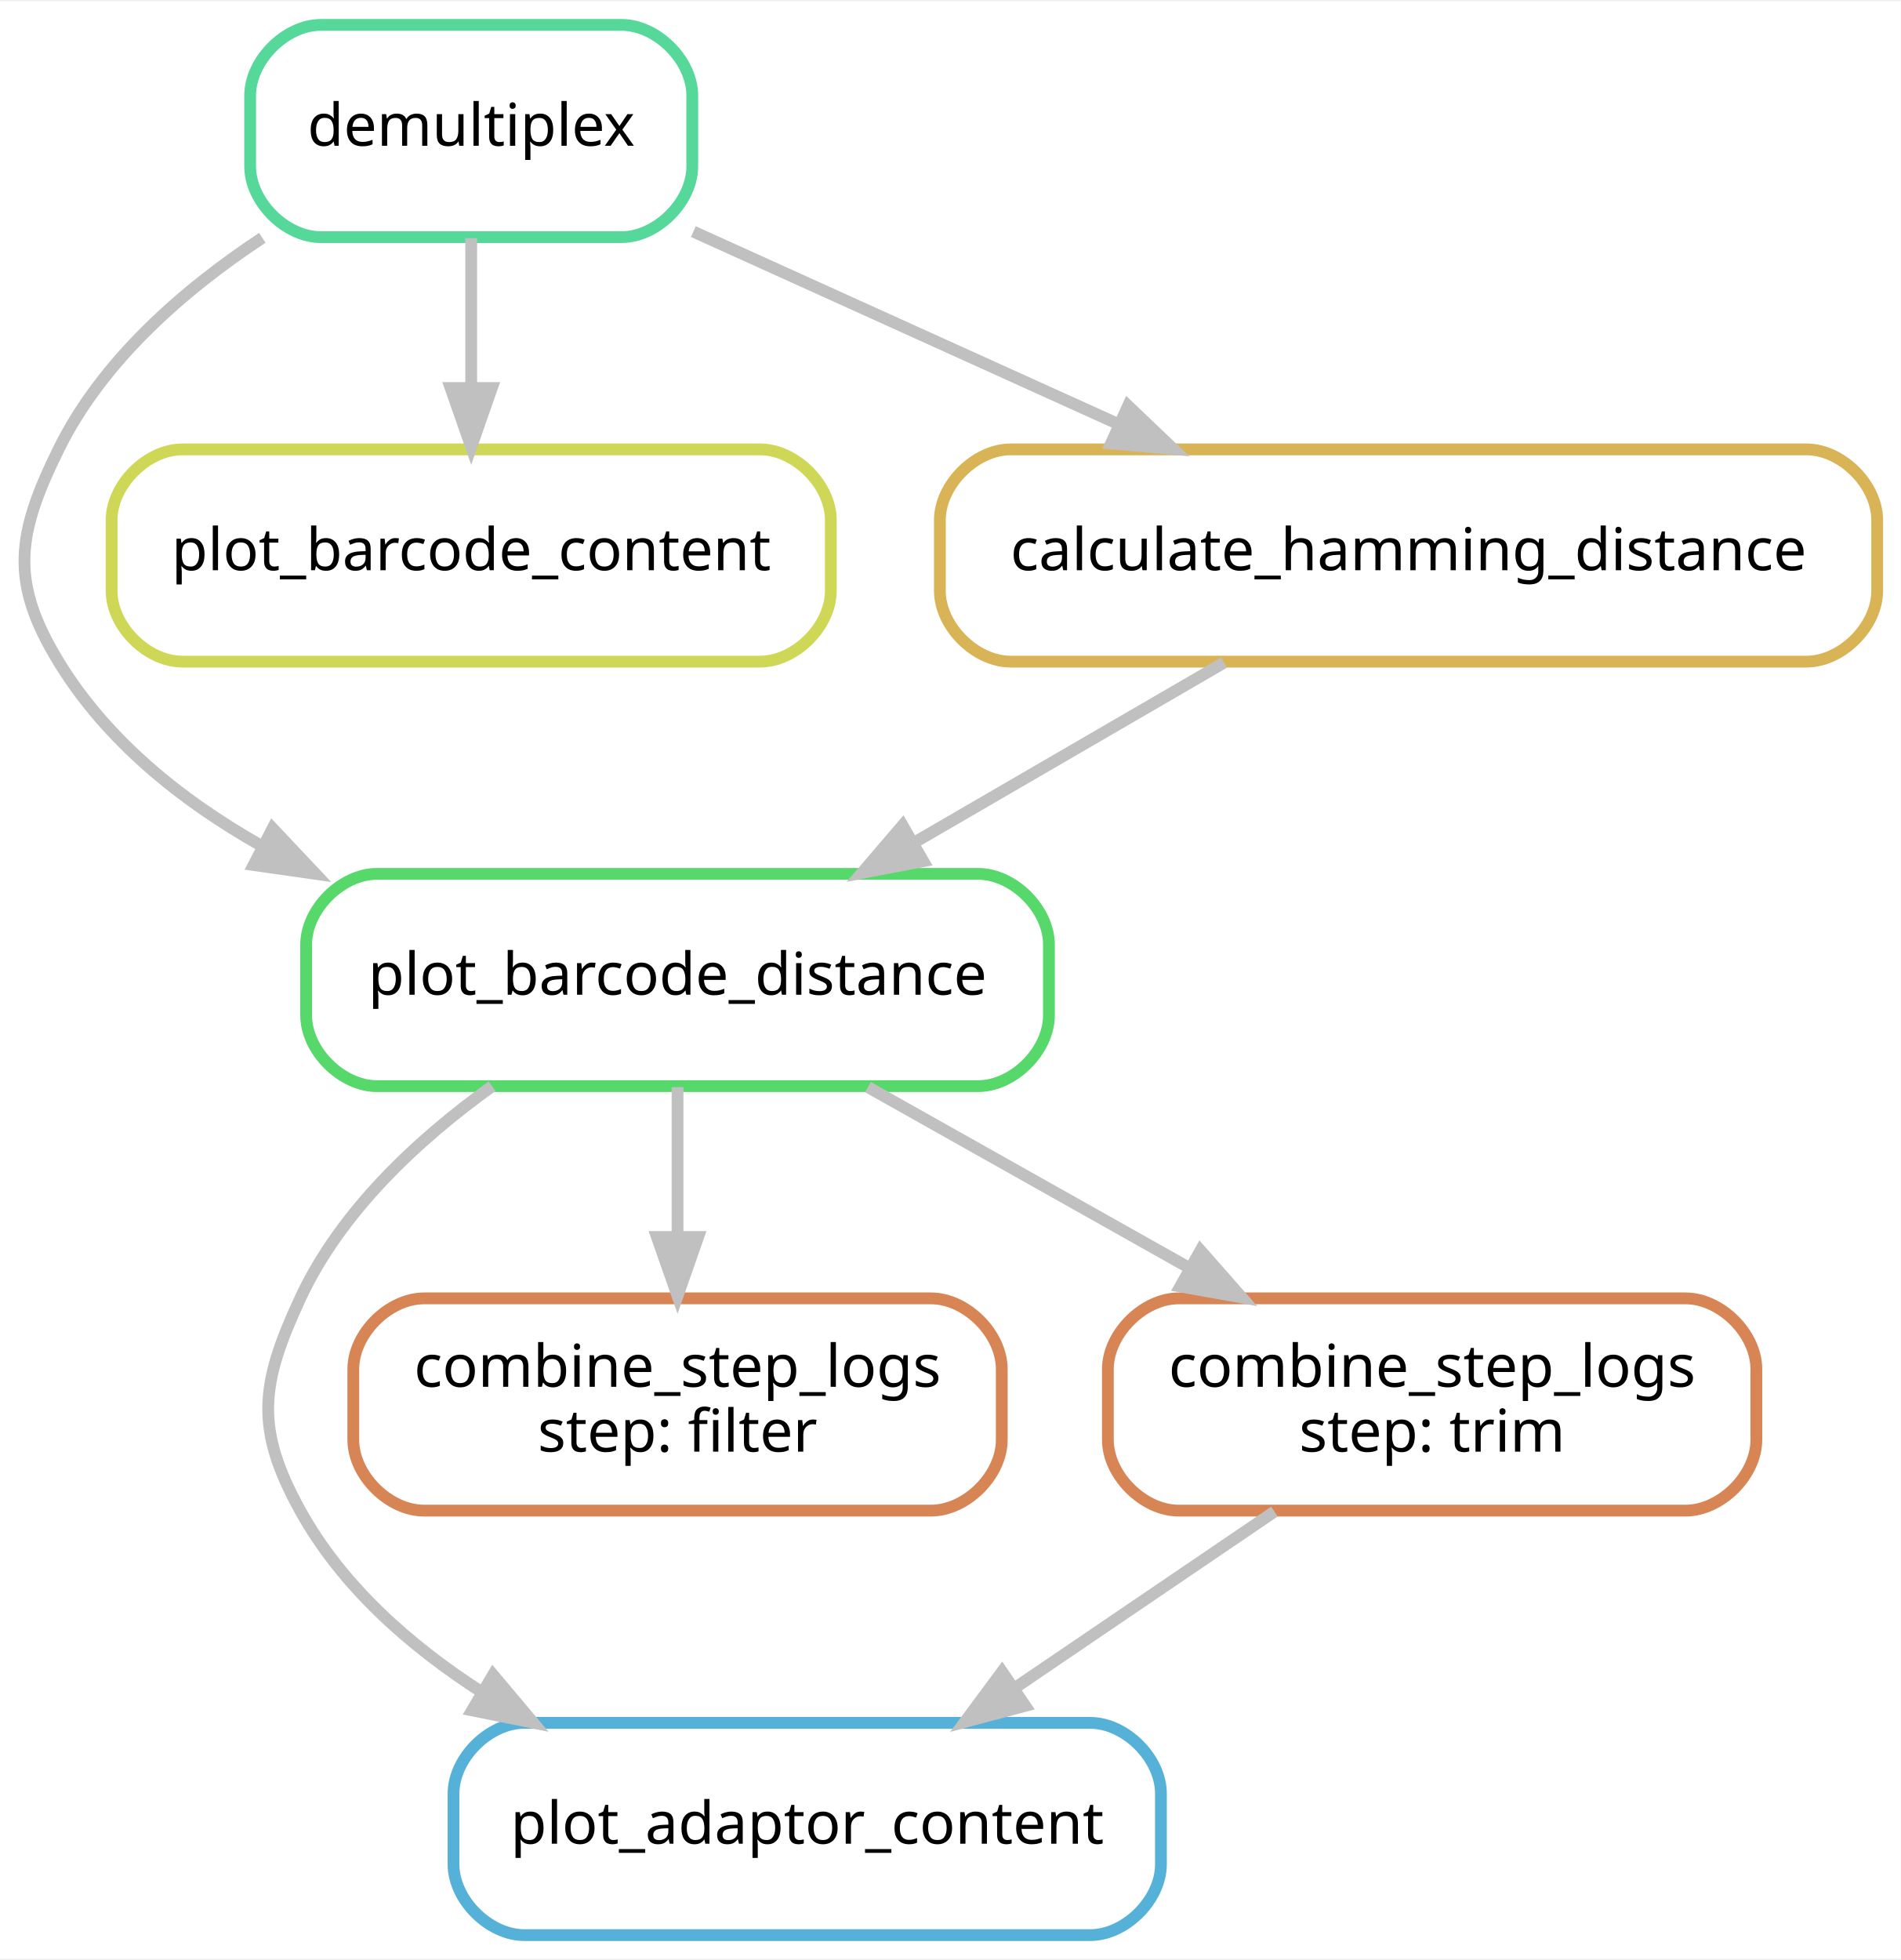
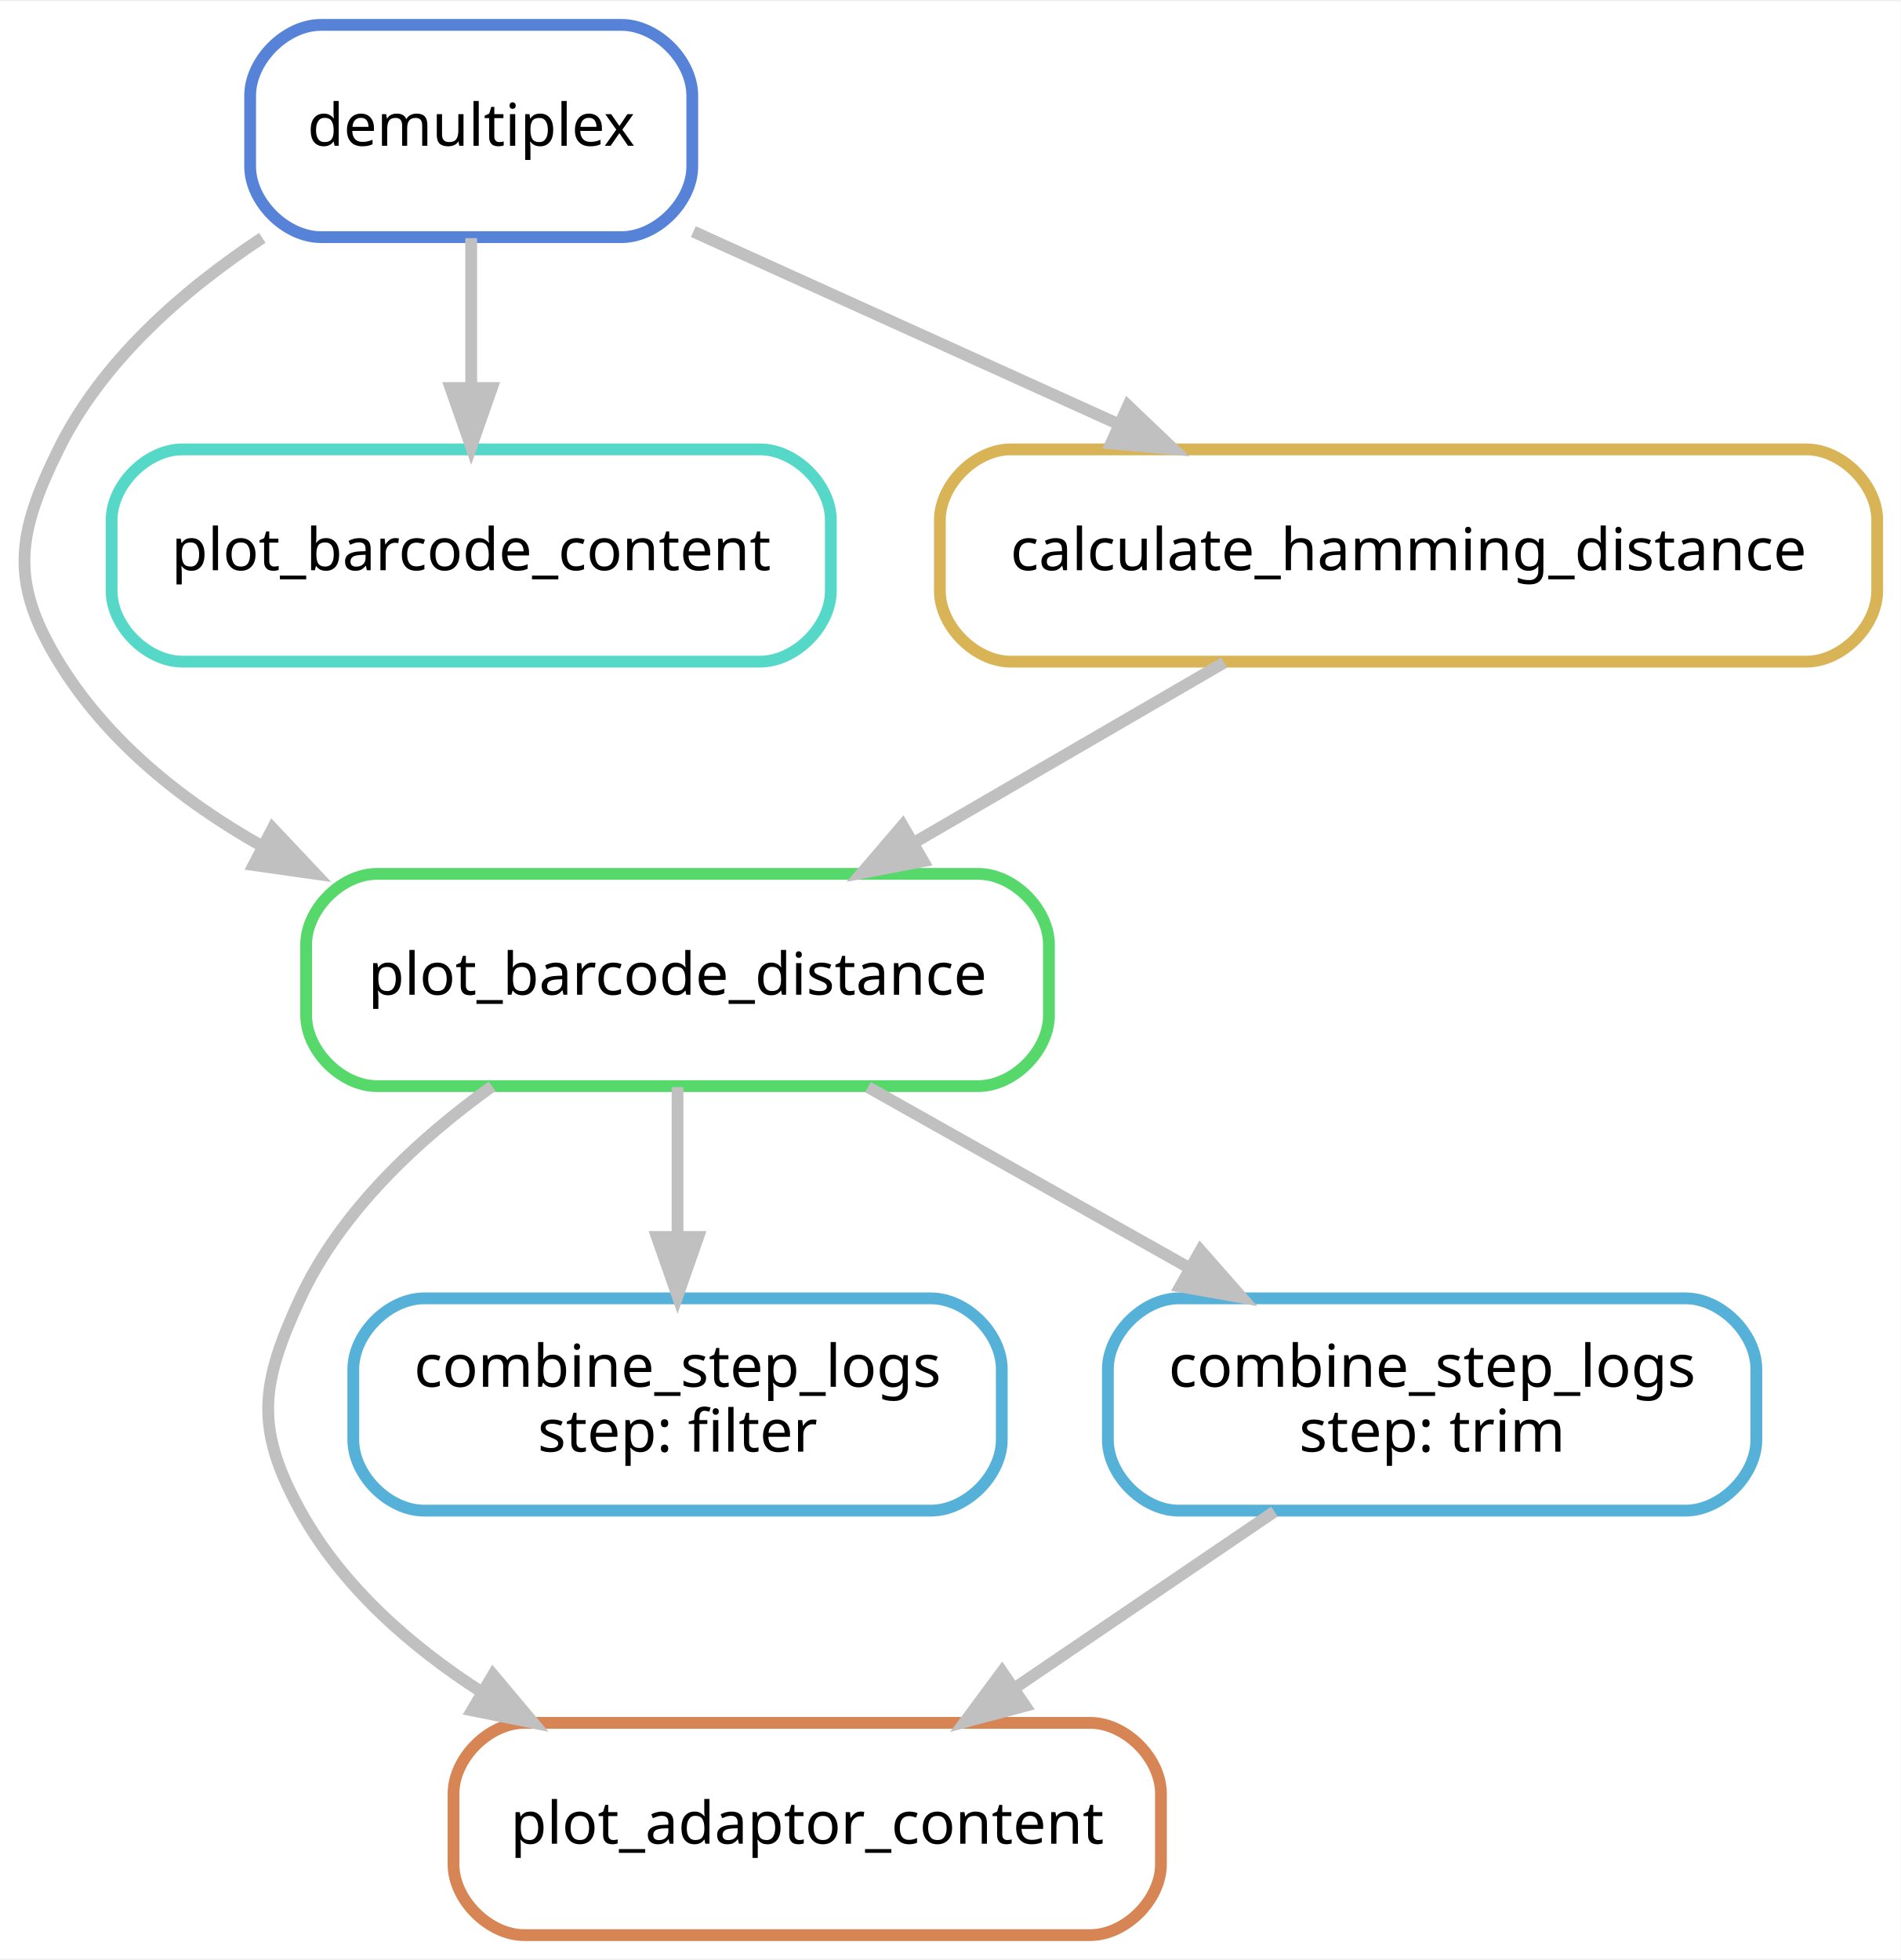
<svg xmlns="http://www.w3.org/2000/svg" width="322pt" height="332pt" viewBox="0.00 0.00 322.43 332.00">
  <g id="graph0" class="graph" transform="scale(1 1) rotate(0) translate(4 328)">
    <polygon fill="#ffffff" stroke="transparent" points="-4,4 -4,-328 318.432,-328 318.432,4 -4,4" />
    <g id="node1" class="node">
      <path fill="none" stroke="#56d86b" stroke-width="2" d="M161.932,-180C161.932,-180 59.932,-180 59.932,-180 53.932,-180 47.932,-174 47.932,-168 47.932,-168 47.932,-156 47.932,-156 47.932,-150 53.932,-144 59.932,-144 59.932,-144 161.932,-144 161.932,-144 167.932,-144 173.932,-150 173.932,-156 173.932,-156 173.932,-168 173.932,-168 173.932,-174 167.932,-180 161.932,-180" />
      <text text-anchor="middle" x="110.932" y="-159.5" font-family="sans" font-size="10.00" fill="#000000">plot_barcode_distance</text>
    </g>
    <g id="node3" class="node">
-       <path fill="none" stroke="#56b1d8" stroke-width="2" d="M180.932,-36C180.932,-36 84.932,-36 84.932,-36 78.932,-36 72.932,-30 72.932,-24 72.932,-24 72.932,-12 72.932,-12 72.932,-6 78.932,0 84.932,0 84.932,0 180.932,0 180.932,0 186.932,0 192.932,-6 192.932,-12 192.932,-12 192.932,-24 192.932,-24 192.932,-30 186.932,-36 180.932,-36" />
+       <path fill="none" stroke="#d88556" stroke-width="2" d="M180.932,-36C180.932,-36 84.932,-36 84.932,-36 78.932,-36 72.932,-30 72.932,-24 72.932,-24 72.932,-12 72.932,-12 72.932,-6 78.932,0 84.932,0 84.932,0 180.932,0 180.932,0 186.932,0 192.932,-6 192.932,-12 192.932,-12 192.932,-24 192.932,-24 192.932,-30 186.932,-36 180.932,-36" />
      <text text-anchor="middle" x="132.932" y="-15.5" font-family="sans" font-size="10.00" fill="#000000">plot_adaptor_content</text>
    </g>
    <g id="edge5" class="edge">
      <path fill="none" stroke="#c0c0c0" stroke-width="2" d="M79.476,-143.98C66.9,-134.948 53.793,-122.766 46.932,-108 40.19,-93.49 39.19,-86.002 46.932,-72 54.001,-59.213 65.506,-49.046 77.834,-41.143" />
      <polygon fill="#c0c0c0" stroke="#c0c0c0" stroke-width="2" points="79.641,-44.141 86.456,-36.029 76.07,-38.12 79.641,-44.141" />
    </g>
    <g id="node4" class="node">
-       <path fill="none" stroke="#d88556" stroke-width="2" d="M153.932,-108C153.932,-108 67.932,-108 67.932,-108 61.932,-108 55.932,-102 55.932,-96 55.932,-96 55.932,-84 55.932,-84 55.932,-78 61.932,-72 67.932,-72 67.932,-72 153.932,-72 153.932,-72 159.932,-72 165.932,-78 165.932,-84 165.932,-84 165.932,-96 165.932,-96 165.932,-102 159.932,-108 153.932,-108" />
+       <path fill="none" stroke="#56b1d8" stroke-width="2" d="M153.932,-108C153.932,-108 67.932,-108 67.932,-108 61.932,-108 55.932,-102 55.932,-96 55.932,-96 55.932,-84 55.932,-84 55.932,-78 61.932,-72 67.932,-72 67.932,-72 153.932,-72 153.932,-72 159.932,-72 165.932,-78 165.932,-84 165.932,-84 165.932,-96 165.932,-96 165.932,-102 159.932,-108 153.932,-108" />
      <text text-anchor="middle" x="110.932" y="-93" font-family="sans" font-size="10.00" fill="#000000">combine_step_logs</text>
      <text text-anchor="middle" x="110.932" y="-82" font-family="sans" font-size="10.00" fill="#000000">step: filter</text>
    </g>
    <g id="edge6" class="edge">
      <path fill="none" stroke="#c0c0c0" stroke-width="2" d="M110.932,-143.831C110.932,-136.131 110.932,-126.974 110.932,-118.417" />
      <polygon fill="#c0c0c0" stroke="#c0c0c0" stroke-width="2" points="114.432,-118.413 110.932,-108.413 107.432,-118.413 114.432,-118.413" />
    </g>
    <g id="node7" class="node">
-       <path fill="none" stroke="#d88556" stroke-width="2" d="M281.932,-108C281.932,-108 195.932,-108 195.932,-108 189.932,-108 183.932,-102 183.932,-96 183.932,-96 183.932,-84 183.932,-84 183.932,-78 189.932,-72 195.932,-72 195.932,-72 281.932,-72 281.932,-72 287.932,-72 293.932,-78 293.932,-84 293.932,-84 293.932,-96 293.932,-96 293.932,-102 287.932,-108 281.932,-108" />
+       <path fill="none" stroke="#56b1d8" stroke-width="2" d="M281.932,-108C281.932,-108 195.932,-108 195.932,-108 189.932,-108 183.932,-102 183.932,-96 183.932,-96 183.932,-84 183.932,-84 183.932,-78 189.932,-72 195.932,-72 195.932,-72 281.932,-72 281.932,-72 287.932,-72 293.932,-78 293.932,-84 293.932,-84 293.932,-96 293.932,-96 293.932,-102 287.932,-108 281.932,-108" />
      <text text-anchor="middle" x="238.932" y="-93" font-family="sans" font-size="10.00" fill="#000000">combine_step_logs</text>
      <text text-anchor="middle" x="238.932" y="-82" font-family="sans" font-size="10.00" fill="#000000">step: trim</text>
    </g>
    <g id="edge8" class="edge">
      <path fill="none" stroke="#c0c0c0" stroke-width="2" d="M143.232,-143.831C159.755,-134.537 180.05,-123.121 197.692,-113.197" />
      <polygon fill="#c0c0c0" stroke="#c0c0c0" stroke-width="2" points="199.642,-116.116 206.642,-108.163 196.21,-110.015 199.642,-116.116" />
    </g>
    <g id="node2" class="node">
-       <path fill="none" stroke="#ced856" stroke-width="2" d="M124.932,-252C124.932,-252 26.932,-252 26.932,-252 20.932,-252 14.932,-246 14.932,-240 14.932,-240 14.932,-228 14.932,-228 14.932,-222 20.932,-216 26.932,-216 26.932,-216 124.932,-216 124.932,-216 130.932,-216 136.932,-222 136.932,-228 136.932,-228 136.932,-240 136.932,-240 136.932,-246 130.932,-252 124.932,-252" />
+       <path fill="none" stroke="#56d8c9" stroke-width="2" d="M124.932,-252C124.932,-252 26.932,-252 26.932,-252 20.932,-252 14.932,-246 14.932,-240 14.932,-240 14.932,-228 14.932,-228 14.932,-222 20.932,-216 26.932,-216 26.932,-216 124.932,-216 124.932,-216 130.932,-216 136.932,-222 136.932,-228 136.932,-228 136.932,-240 136.932,-240 136.932,-246 130.932,-252 124.932,-252" />
      <text text-anchor="middle" x="75.932" y="-231.5" font-family="sans" font-size="10.00" fill="#000000">plot_barcode_content</text>
    </g>
    <g id="node5" class="node">
-       <path fill="none" stroke="#56d89a" stroke-width="2" d="M101.432,-324C101.432,-324 50.432,-324 50.432,-324 44.432,-324 38.432,-318 38.432,-312 38.432,-312 38.432,-300 38.432,-300 38.432,-294 44.432,-288 50.432,-288 50.432,-288 101.432,-288 101.432,-288 107.432,-288 113.432,-294 113.432,-300 113.432,-300 113.432,-312 113.432,-312 113.432,-318 107.432,-324 101.432,-324" />
+       <path fill="none" stroke="#5682d8" stroke-width="2" d="M101.432,-324C101.432,-324 50.432,-324 50.432,-324 44.432,-324 38.432,-318 38.432,-312 38.432,-312 38.432,-300 38.432,-300 38.432,-294 44.432,-288 50.432,-288 50.432,-288 101.432,-288 101.432,-288 107.432,-288 113.432,-294 113.432,-300 113.432,-300 113.432,-312 113.432,-312 113.432,-318 107.432,-324 101.432,-324" />
      <text text-anchor="middle" x="75.932" y="-303.5" font-family="sans" font-size="10.00" fill="#000000">demultiplex</text>
    </g>
    <g id="edge1" class="edge">
      <path fill="none" stroke="#c0c0c0" stroke-width="2" d="M40.496,-287.884C27.098,-279.033 13.312,-267.014 5.932,-252 -1.127,-237.641 -2.403,-229.658 5.932,-216 14.077,-202.651 26.693,-192.462 40.391,-184.736" />
      <polygon fill="#c0c0c0" stroke="#c0c0c0" stroke-width="2" points="42.246,-187.717 49.512,-180.006 39.024,-181.503 42.246,-187.717" />
    </g>
    <g id="edge3" class="edge">
      <path fill="none" stroke="#c0c0c0" stroke-width="2" d="M75.932,-287.831C75.932,-280.131 75.932,-270.974 75.932,-262.417" />
      <polygon fill="#c0c0c0" stroke="#c0c0c0" stroke-width="2" points="79.432,-262.413 75.932,-252.413 72.432,-262.413 79.432,-262.413" />
    </g>
    <g id="node6" class="node">
      <path fill="none" stroke="#d8b456" stroke-width="2" d="M302.432,-252C302.432,-252 167.432,-252 167.432,-252 161.432,-252 155.432,-246 155.432,-240 155.432,-240 155.432,-228 155.432,-228 155.432,-222 161.432,-216 167.432,-216 167.432,-216 302.432,-216 302.432,-216 308.432,-216 314.432,-222 314.432,-228 314.432,-228 314.432,-240 314.432,-240 314.432,-246 308.432,-252 302.432,-252" />
      <text text-anchor="middle" x="234.932" y="-231.5" font-family="sans" font-size="10.00" fill="#000000">calculate_hamming_distance</text>
    </g>
    <g id="edge7" class="edge">
      <path fill="none" stroke="#c0c0c0" stroke-width="2" d="M113.612,-288.937C135.163,-279.178 162.444,-266.825 185.676,-256.304" />
      <polygon fill="#c0c0c0" stroke="#c0c0c0" stroke-width="2" points="187.357,-259.386 195.023,-252.072 184.469,-253.009 187.357,-259.386" />
    </g>
    <g id="edge2" class="edge">
      <path fill="none" stroke="#c0c0c0" stroke-width="2" d="M203.641,-215.831C187.634,-206.537 167.973,-195.121 150.882,-185.197" />
      <polygon fill="#c0c0c0" stroke="#c0c0c0" stroke-width="2" points="152.618,-182.157 142.212,-180.163 149.102,-188.211 152.618,-182.157" />
    </g>
    <g id="edge4" class="edge">
      <path fill="none" stroke="#c0c0c0" stroke-width="2" d="M212.183,-71.831C198.876,-62.793 182.616,-51.748 168.294,-42.02" />
      <polygon fill="#c0c0c0" stroke="#c0c0c0" stroke-width="2" points="169.91,-38.886 159.671,-36.163 165.977,-44.677 169.91,-38.886" />
    </g>
  </g>
</svg>
